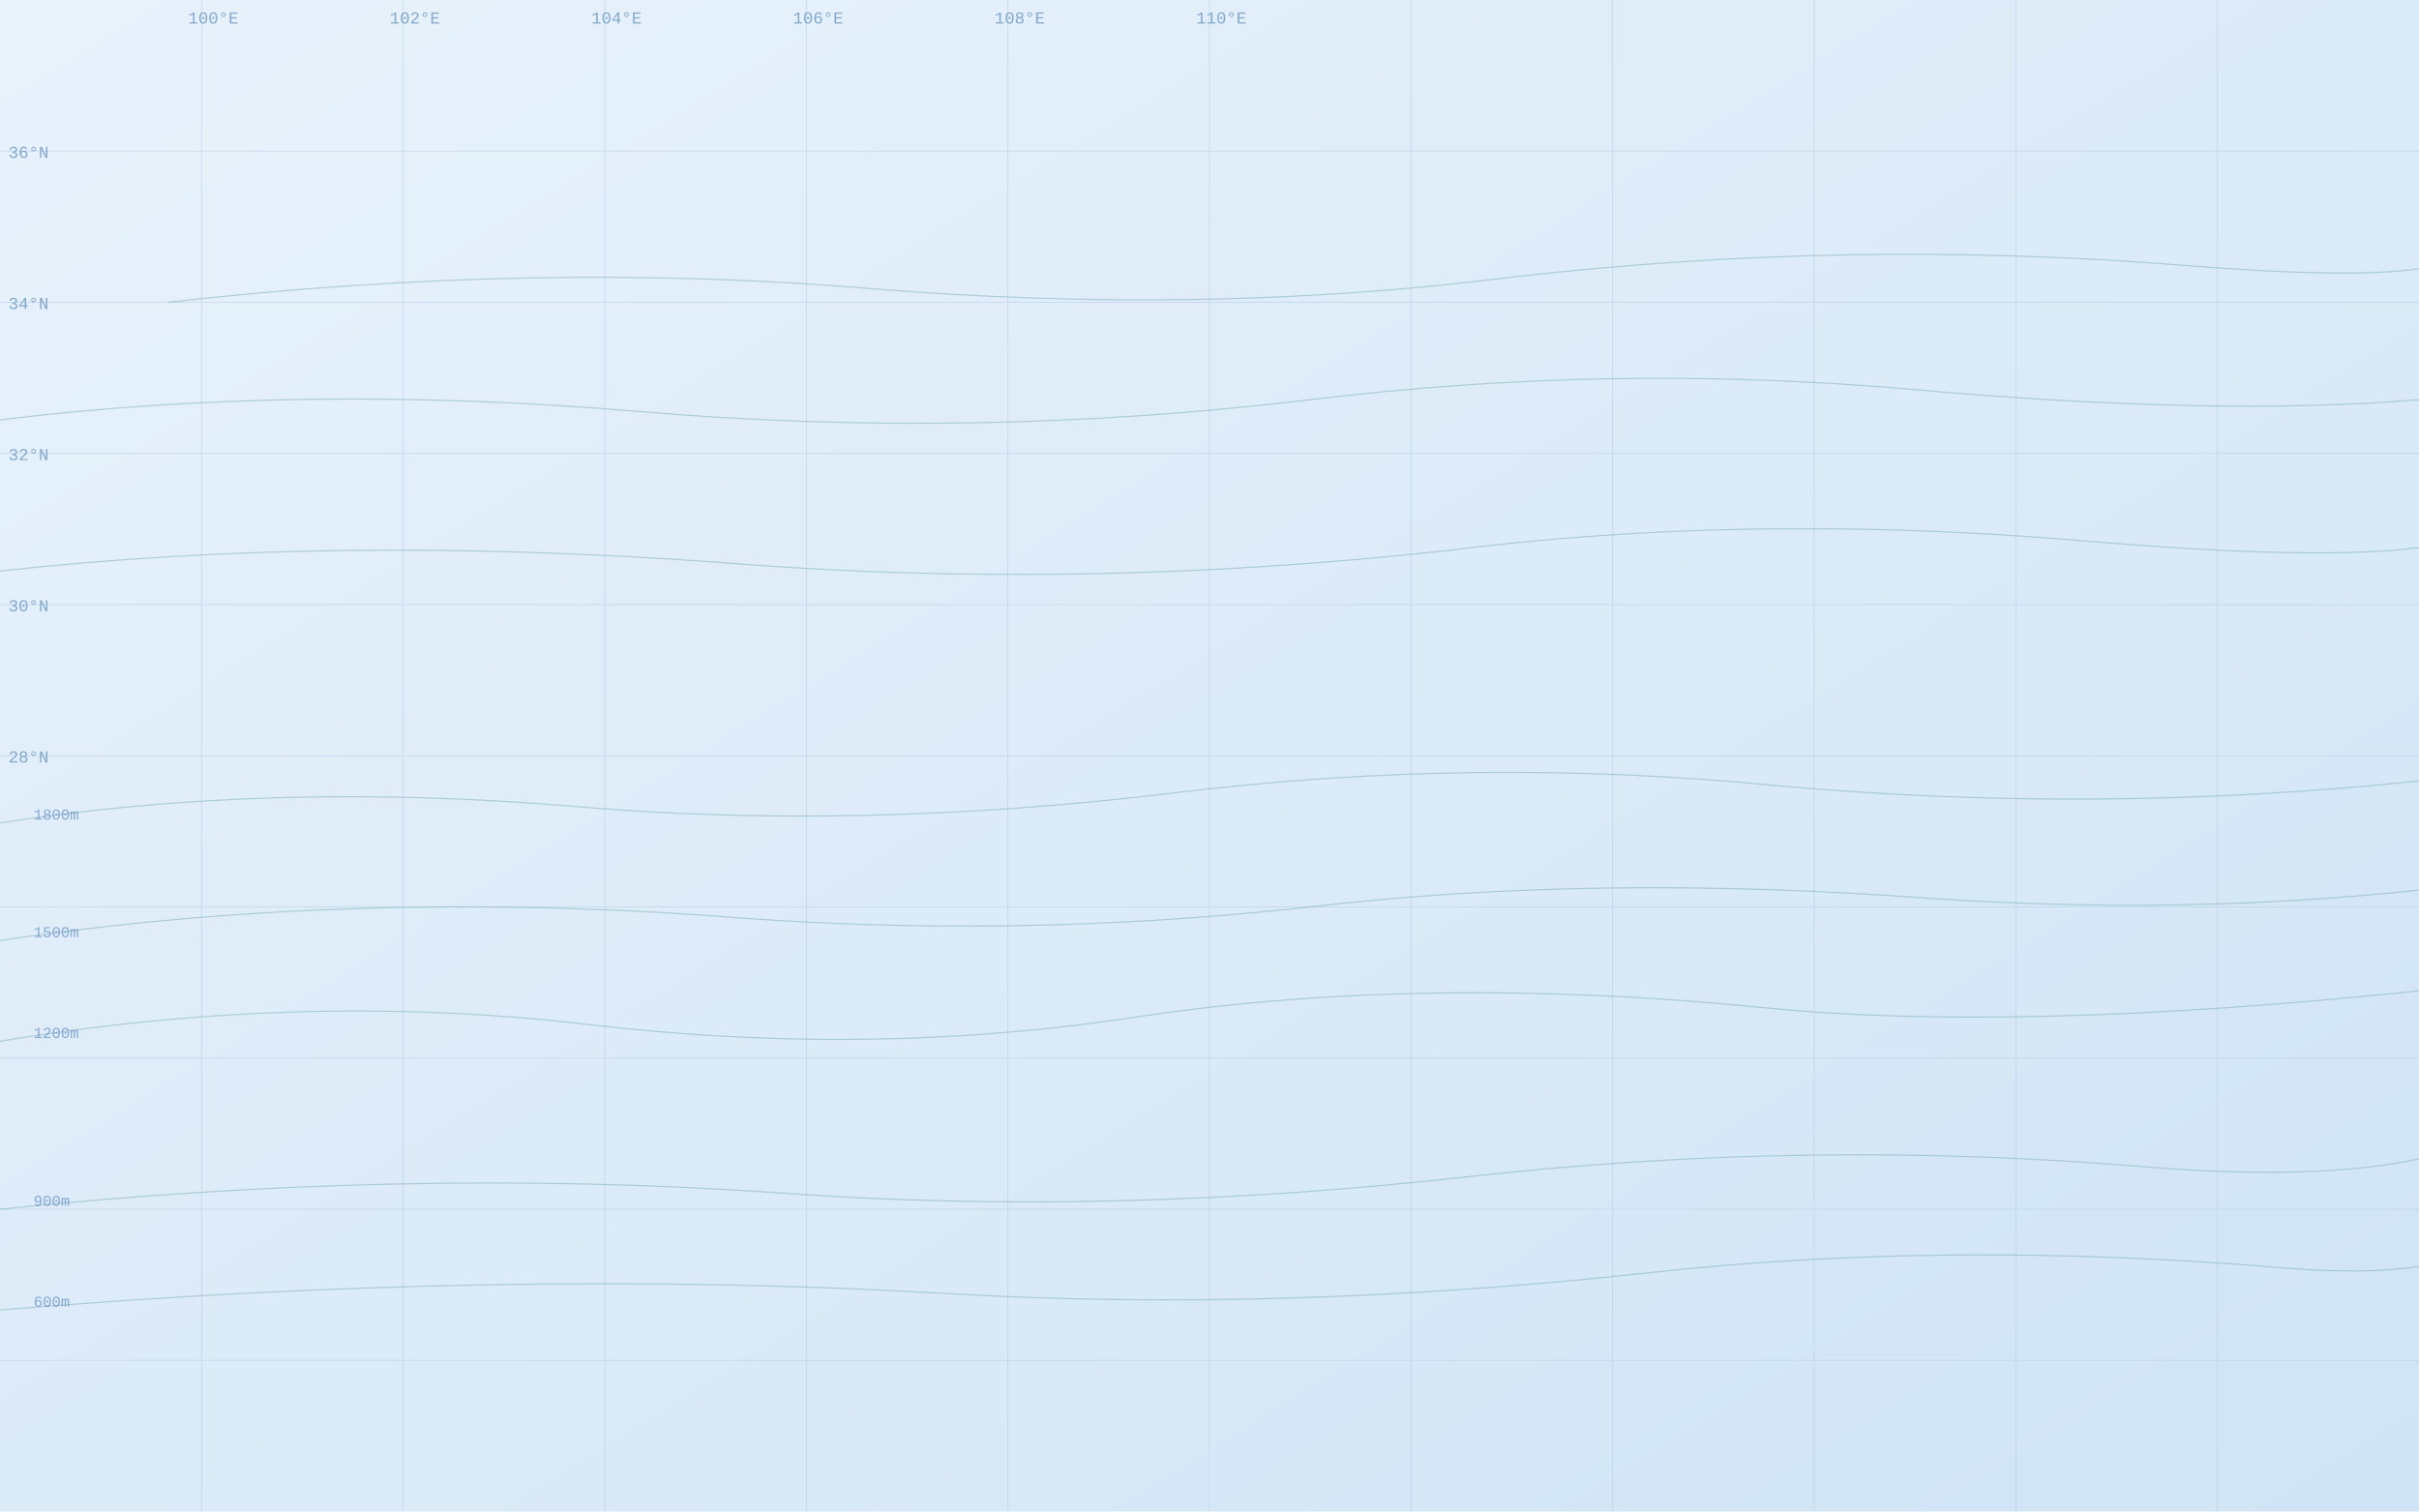
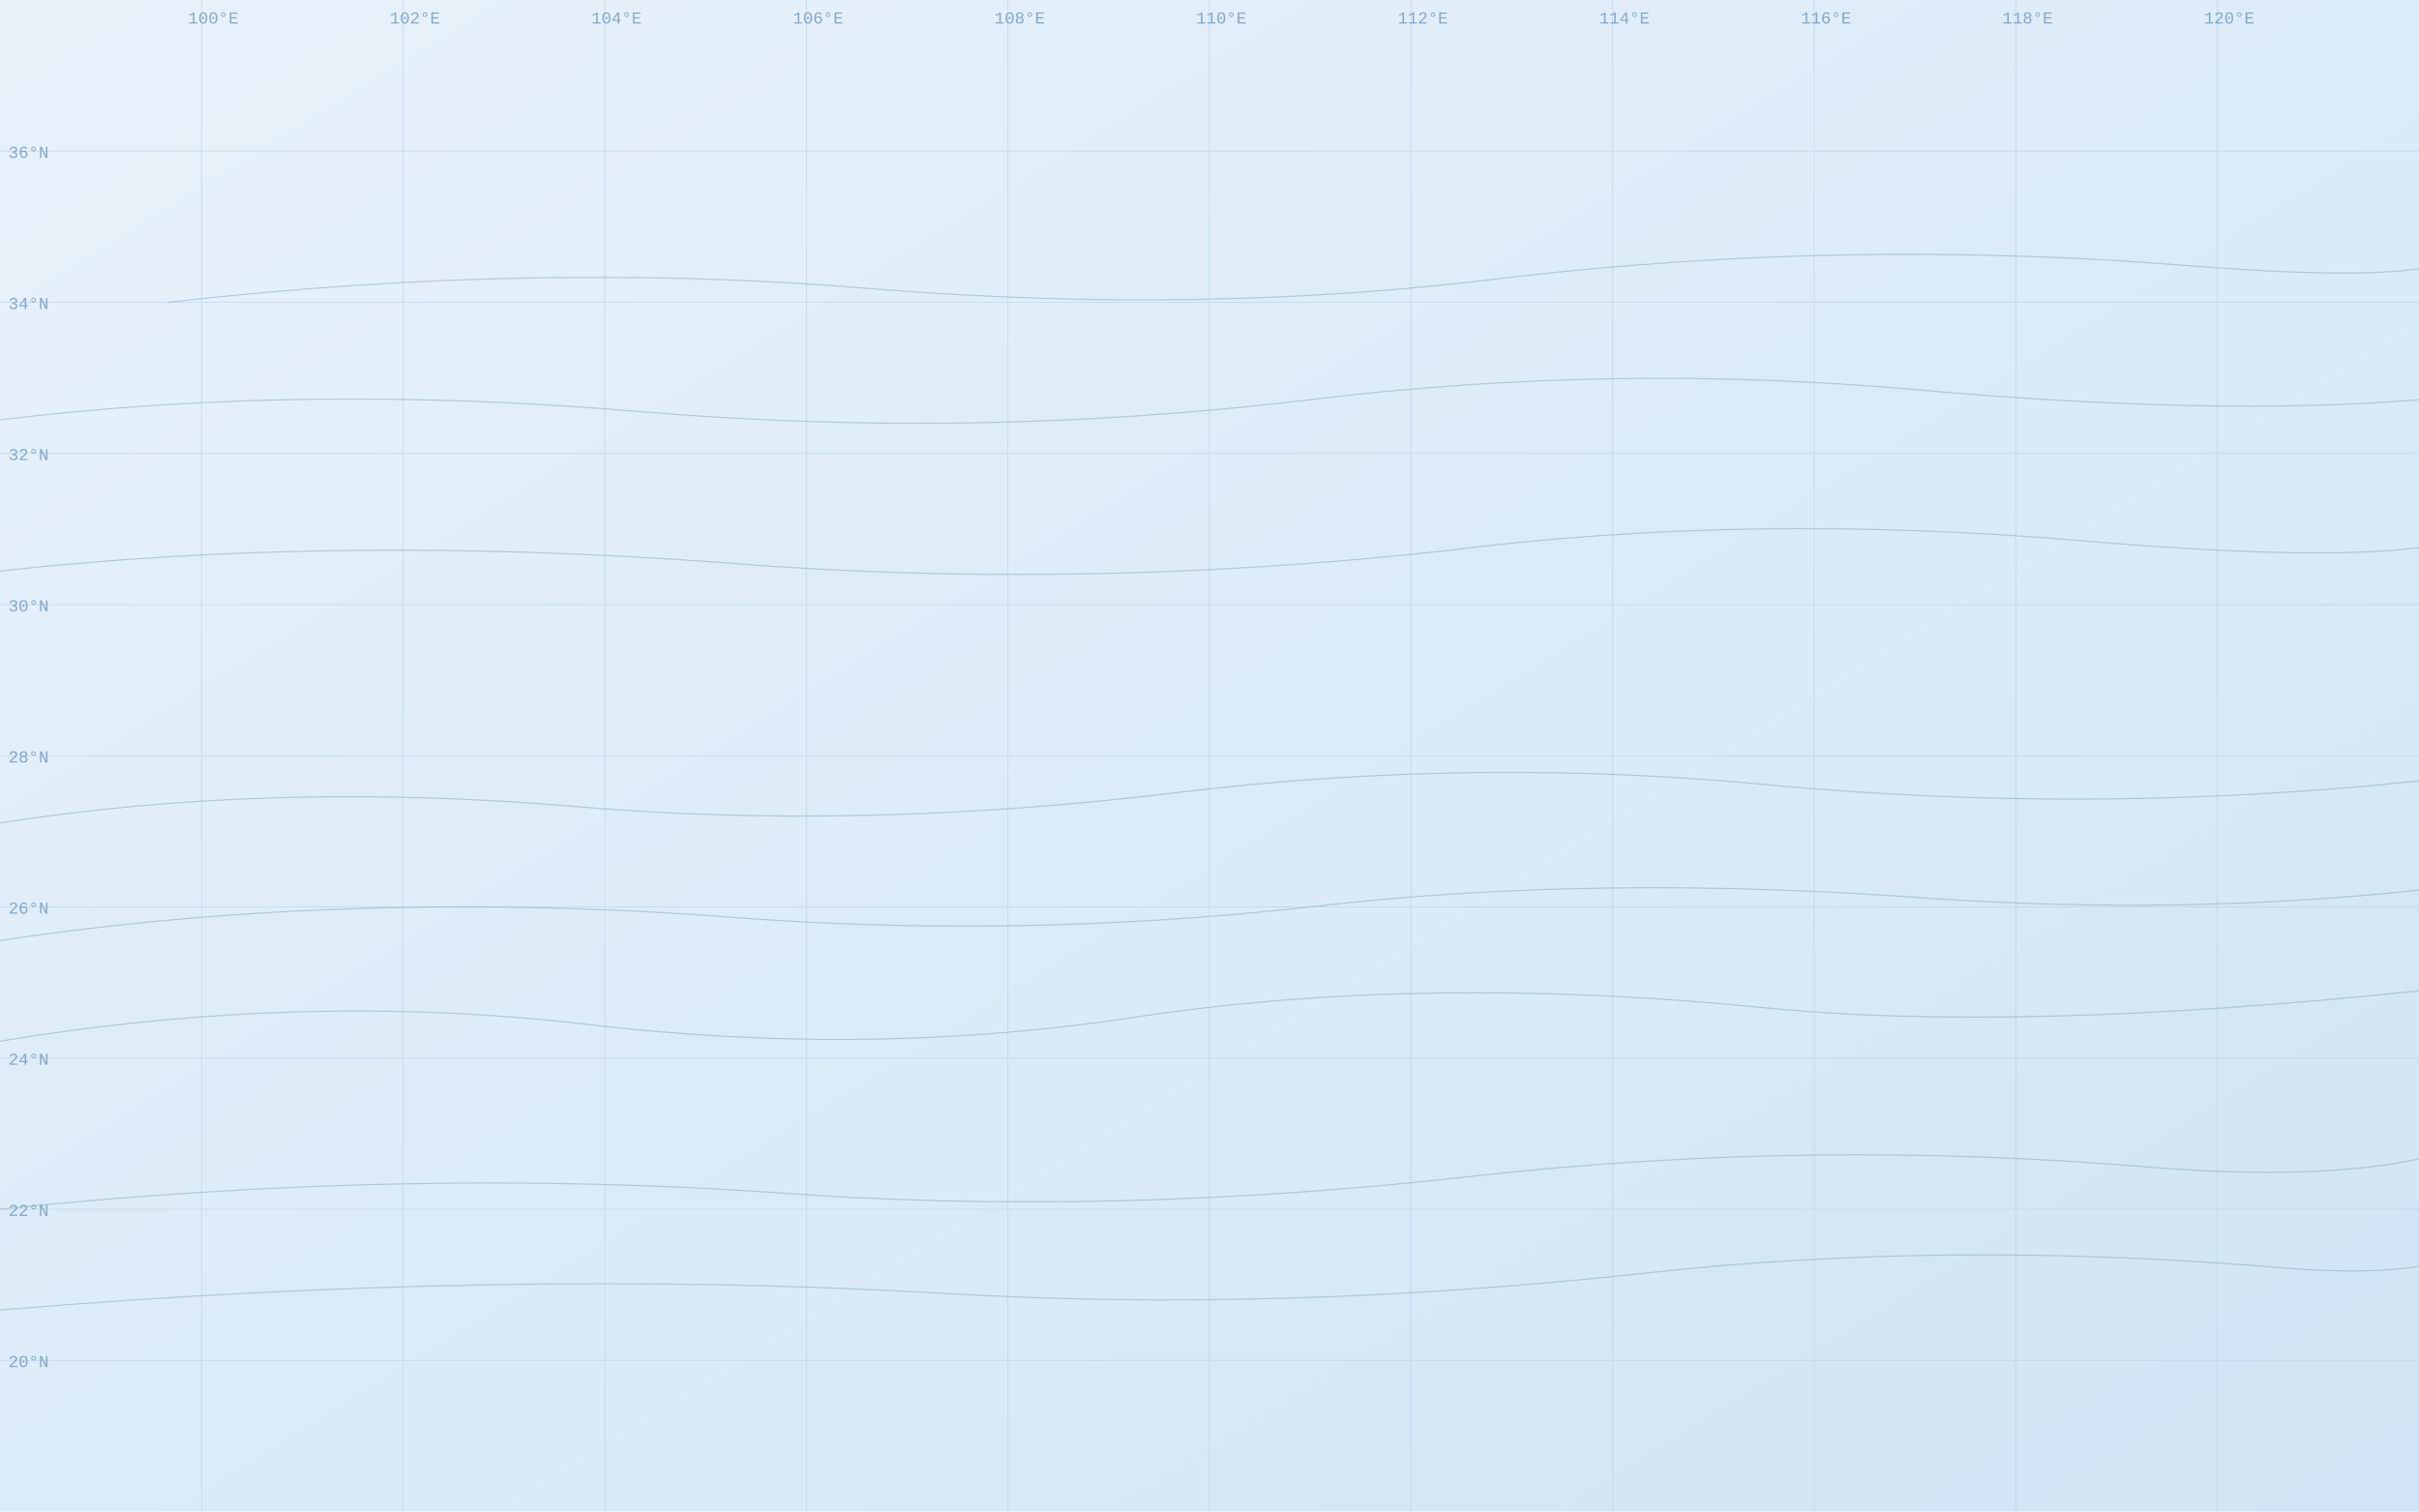
<svg xmlns="http://www.w3.org/2000/svg" viewBox="0 0 1440 900" preserveAspectRatio="xMidYMid slice">
  <defs>
    <linearGradient id="bgGrad" x1="0%" y1="0%" x2="100%" y2="100%">
      <stop offset="0%" stop-color="#e8f2fb" />
      <stop offset="100%" stop-color="#d0e4f5" />
    </linearGradient>
    <filter id="glow-blue">
      <feGaussianBlur stdDeviation="2.5" result="blur" />
      <feMerge>
        <feMergeNode in="blur" />
        <feMergeNode in="SourceGraphic" />
      </feMerge>
    </filter>
  </defs>
  <rect width="1440" height="900" fill="url(#bgGrad)" />
  <g stroke="#b0c8e2" stroke-width="0.5" opacity="0.55">
    <line x1="120" y1="0" x2="120" y2="900" />
    <line x1="240" y1="0" x2="240" y2="900" />
    <line x1="360" y1="0" x2="360" y2="900" />
    <line x1="480" y1="0" x2="480" y2="900" />
    <line x1="600" y1="0" x2="600" y2="900" />
    <line x1="720" y1="0" x2="720" y2="900" />
    <line x1="840" y1="0" x2="840" y2="900" />
    <line x1="960" y1="0" x2="960" y2="900" />
    <line x1="1080" y1="0" x2="1080" y2="900" />
    <line x1="1200" y1="0" x2="1200" y2="900" />
    <line x1="1320" y1="0" x2="1320" y2="900" />
    <line x1="0" y1="90" x2="1440" y2="90" />
    <line x1="0" y1="180" x2="1440" y2="180" />
    <line x1="0" y1="270" x2="1440" y2="270" />
    <line x1="0" y1="360" x2="1440" y2="360" />
    <line x1="0" y1="450" x2="1440" y2="450" />
    <line x1="0" y1="540" x2="1440" y2="540" />
    <line x1="0" y1="630" x2="1440" y2="630" />
    <line x1="0" y1="720" x2="1440" y2="720" />
    <line x1="0" y1="810" x2="1440" y2="810" />
  </g>
  <g fill="#5a8ab5" font-size="10" font-family="Courier New" opacity="0.7">
    <text x="112" y="14">100°E</text>
    <text x="232" y="14">102°E</text>
    <text x="352" y="14">104°E</text>
    <text x="472" y="14">106°E</text>
    <text x="592" y="14">108°E</text>
    <text x="712" y="14">110°E</text>
+     <text x="832" y="14">112°E</text>
+     <text x="952" y="14">114°E</text>
+     <text x="1072" y="14">116°E</text>
+     <text x="1192" y="14">118°E</text>
+     <text x="1312" y="14">120°E</text>
    <text x="5" y="94">36°N</text>
    <text x="5" y="184">34°N</text>
    <text x="5" y="274">32°N</text>
    <text x="5" y="364">30°N</text>
    <text x="5" y="454">28°N</text>
+     <text x="5" y="544">26°N</text>
+     <text x="5" y="634">24°N</text>
+     <text x="5" y="724">22°N</text>
+     <text x="5" y="814">20°N</text>
  </g>
  <g fill="none" stroke="#7aabb5" stroke-width="0.7" opacity="0.5">
    <path d="M 0 620 Q 180 590 350 610 Q 520 630 680 605 Q 850 580 1050 600 Q 1200 615 1440 590" />
    <path d="M 0 560 Q 200 530 420 545 Q 600 560 780 540 Q 950 520 1150 535 Q 1300 545 1440 530" />
    <path d="M 0 490 Q 160 465 340 480 Q 510 495 700 472 Q 880 450 1060 468 Q 1250 485 1440 465" />
    <path d="M 0 720 Q 240 695 460 710 Q 660 725 880 700 Q 1080 678 1280 695 Q 1380 703 1440 690" />
    <path d="M 0 780 Q 300 755 560 770 Q 760 782 980 758 Q 1160 738 1360 755 Q 1410 759 1440 754" />
    <path d="M 100 180 Q 320 155 520 172 Q 720 188 900 165 Q 1100 142 1300 158 Q 1400 166 1440 160" />
    <path d="M 0 250 Q 180 228 380 245 Q 580 262 780 238 Q 960 216 1140 232 Q 1320 248 1440 238" />
    <path d="M 0 340 Q 200 318 430 335 Q 640 352 860 328 Q 1040 305 1240 322 Q 1380 334 1440 326" />
  </g>
-   <g fill="#4a7ab5" font-size="9" font-family="Courier New" opacity="0.6">
-     <text x="20" y="618">1200m</text>
-     <text x="20" y="558">1500m</text>
-     <text x="20" y="488">1800m</text>
-     <text x="20" y="718">900m</text>
-     <text x="20" y="778">600m</text>
-   </g>
</svg>
